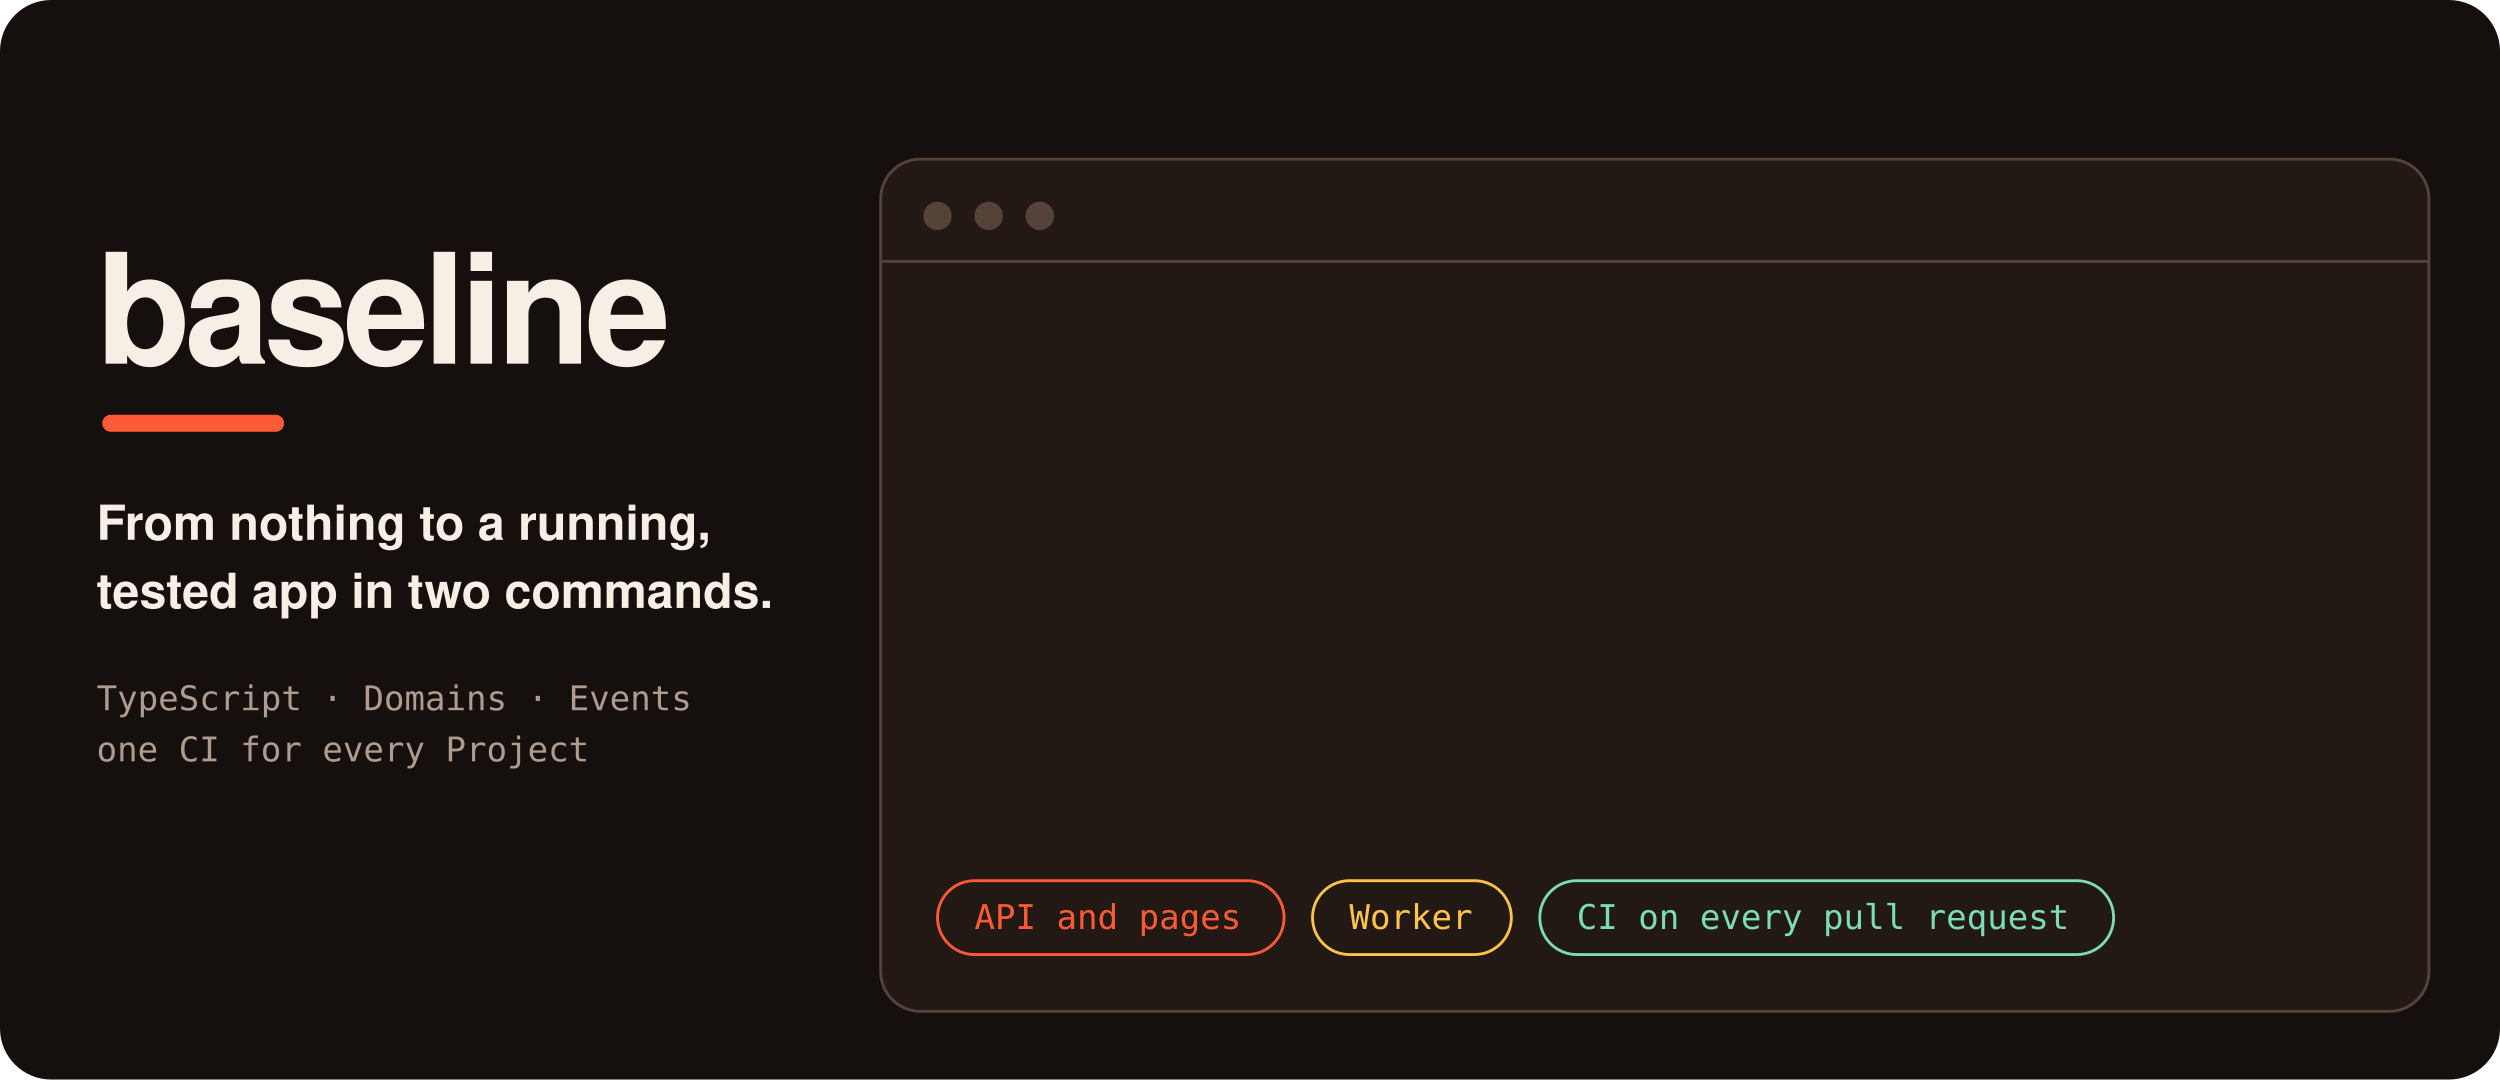
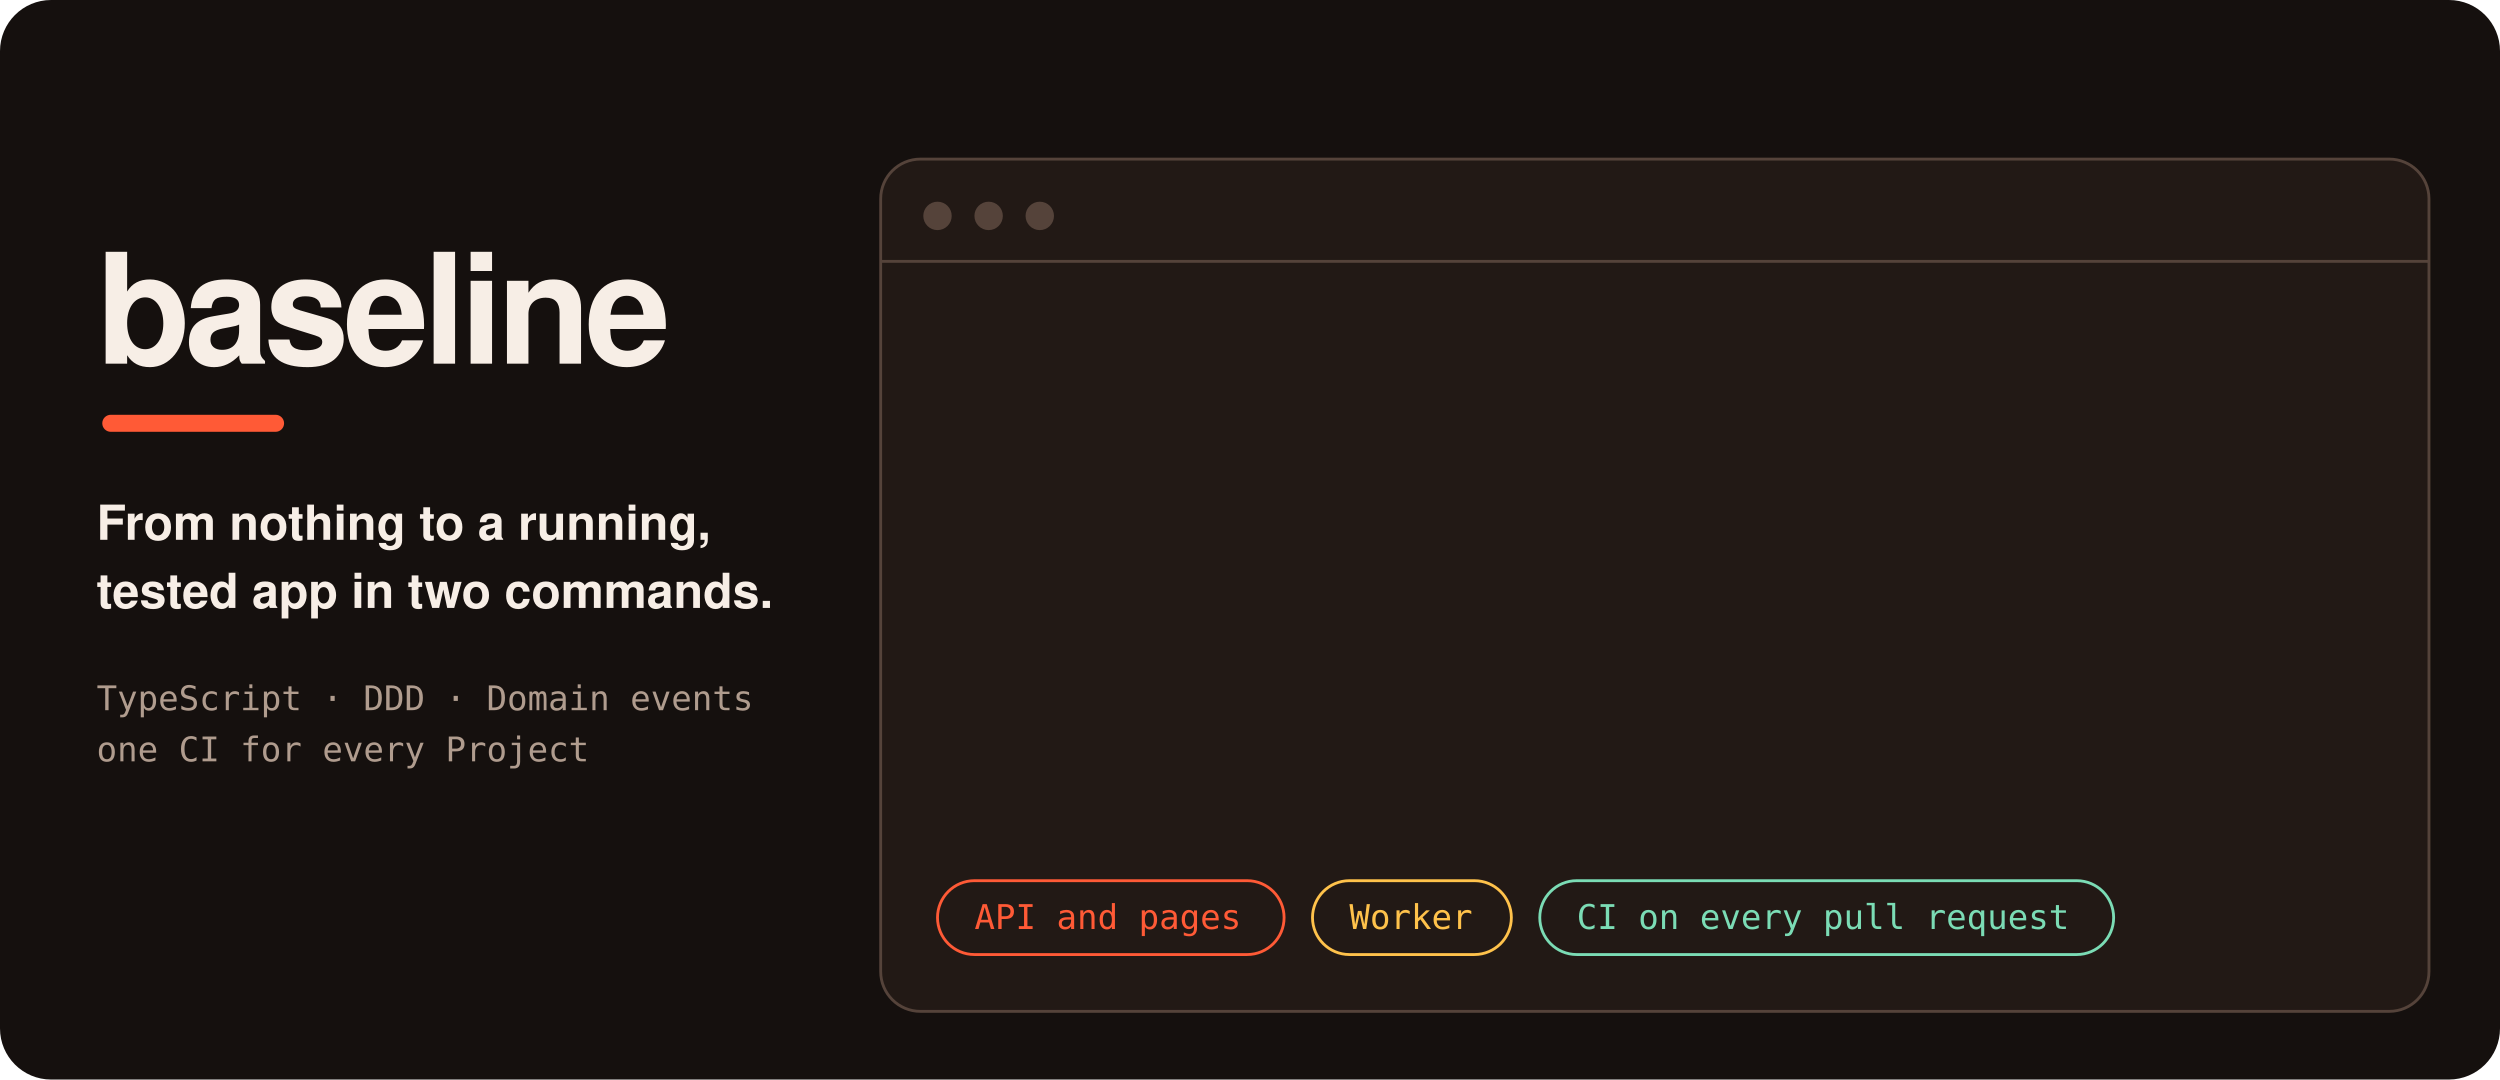
<svg xmlns="http://www.w3.org/2000/svg" viewBox="0 0 880 380" width="880" height="380" role="img" aria-label="baseline: pnpm app-create renders a Project and sets up its GitHub repo and CI; pnpm dev starts Postgres, Redis, migrations, seed, the Worker and the dev server">
  <style>
.display{font-family:-apple-system,BlinkMacSystemFont,'Segoe UI',Helvetica,Arial,sans-serif;fill:#F7EEE6}
.mono{font-family:ui-monospace,SFMono-Regular,Menlo,Consolas,monospace;fill:#F7EEE6}
.dim{fill:#B09C8E}
.accent{fill:#FF5A36}
.ok{fill:#7BDCB5}
.fail{fill:#FF4D6D}

@media (prefers-reduced-motion: no-preference){
@keyframes pills{0%,58.57%{opacity:0;transform:translateY(6px)}62.86%,92%{opacity:1;transform:translateY(0)}97%,100%{opacity:0}}
.pills{animation:pills 14s ease-out infinite}
}
@media (prefers-reduced-motion: reduce){.typed{clip-path:none}.moving{display:none}}
</style>
  <rect width="880" height="380" rx="18" fill="#15100E" />
  <text x="34" y="128" class="display" font-size="54" font-weight="800" letter-spacing="-2">baseline</text>
  <rect x="36" y="146" width="64" height="6" rx="3" fill="#FF5A36" />
  <text x="34" y="190" class="display" font-size="17" font-weight="600">From nothing to a running,</text>
  <text x="34" y="214" class="display" font-size="17" font-weight="600">tested app in two commands.</text>
-   <text x="34" y="250" class="mono dim" font-size="12">TypeScript · Domains · Events</text>
+   <text x="34" y="250" class="mono dim" font-size="12">TypeScript · DDD · Domain events</text>
  <text x="34" y="268" class="mono dim" font-size="12">one CI for every Project</text>
  <rect x="310" y="56" width="545" height="300" rx="14" fill="#221915" stroke="#55433A" />
  <circle cx="330" cy="76" r="5" fill="#55433A" />
  <circle cx="348" cy="76" r="5" fill="#55433A" />
  <circle cx="366" cy="76" r="5" fill="#55433A" />
  <line x1="310" y1="92" x2="855" y2="92" stroke="#55433A" />
  <clipPath id="hero-line-0">
    <rect x="330" y="108" width="0" height="22">
      <animate attributeName="width" dur="14s" repeatCount="indefinite" values="0;0;466;466;0;0" keyTimes="0.000;0.043;0.200;0.920;0.970;1.000" />
    </rect>
  </clipPath>
  <text x="330" y="124" class="typed mono " font-size="13" clip-path="url(#hero-line-0)">
    <tspan class="accent">$ </tspan>pnpm app-create --name acme --description "Fantasy golf"</text>
  <clipPath id="hero-line-1">
    <rect x="330" y="132" width="0" height="22">
      <animate attributeName="width" dur="14s" repeatCount="indefinite" values="0;0;363;363;0;0" keyTimes="0.000;0.229;0.243;0.920;0.970;1.000" />
    </rect>
  </clipPath>
  <text x="330" y="148" class="typed mono dim" font-size="13" clip-path="url(#hero-line-1)">Rendering app@x.y.z into /Users/you/code/acme</text>
  <clipPath id="hero-line-2">
    <rect x="330" y="156" width="0" height="22">
      <animate attributeName="width" dur="14s" repeatCount="indefinite" values="0;0;276;276;0;0" keyTimes="0.000;0.264;0.279;0.920;0.970;1.000" />
    </rect>
  </clipPath>
  <text x="330" y="172" class="typed mono dim" font-size="13" clip-path="url(#hero-line-2)">Created the ci ruleset on you/acme</text>
  <clipPath id="hero-line-3">
    <rect x="330" y="180" width="0" height="22">
      <animate attributeName="width" dur="14s" repeatCount="indefinite" values="0;0;276;276;0;0" keyTimes="0.000;0.300;0.314;0.920;0.970;1.000" />
    </rect>
  </clipPath>
  <text x="330" y="196" class="typed mono dim" font-size="13" clip-path="url(#hero-line-3)">Set up https://github.com/you/acme</text>
  <clipPath id="hero-line-4">
    <rect x="330" y="204" width="0" height="22">
      <animate attributeName="width" dur="14s" repeatCount="indefinite" values="0;0;419;419;0;0" keyTimes="0.000;0.336;0.350;0.920;0.970;1.000" />
    </rect>
  </clipPath>
  <text x="330" y="220" class="typed mono ok" font-size="13" clip-path="url(#hero-line-4)">CI is running on main: https://github.com/you/acme/…</text>
  <clipPath id="hero-line-5">
    <rect x="330" y="228" width="0" height="22">
      <animate attributeName="width" dur="14s" repeatCount="indefinite" values="0;0;173;173;0;0" keyTimes="0.000;0.400;0.464;0.920;0.970;1.000" />
    </rect>
  </clipPath>
  <text x="330" y="244" class="typed mono " font-size="13" clip-path="url(#hero-line-5)">
    <tspan class="accent">$ </tspan>cd acme &amp;&amp; pnpm dev</text>
  <clipPath id="hero-line-6">
    <rect x="330" y="252" width="0" height="22">
      <animate attributeName="width" dur="14s" repeatCount="indefinite" values="0;0;435;435;0;0" keyTimes="0.000;0.500;0.514;0.920;0.970;1.000" />
    </rect>
  </clipPath>
  <text x="330" y="268" class="typed mono dim" font-size="13" clip-path="url(#hero-line-6)"># Postgres 18, Redis 8, migrate, seed, then the Worker</text>
  <clipPath id="hero-line-7">
    <rect x="330" y="276" width="0" height="22">
      <animate attributeName="width" dur="14s" repeatCount="indefinite" values="0;0;276;276;0;0" keyTimes="0.000;0.543;0.557;0.920;0.970;1.000" />
    </rect>
  </clipPath>
  <text x="330" y="292" class="typed mono ok" font-size="13" clip-path="url(#hero-line-7)">➜  Local:   http://localhost:5173/</text>
  <g class="pills">
    <rect x="330" y="310" width="122" height="26" rx="13" fill="none" stroke="#FF5A36" />
    <text x="343" y="327" class="mono" font-size="12" style="fill:#FF5A36">API and pages</text>
    <rect x="462" y="310" width="70" height="26" rx="13" fill="none" stroke="#FFC24B" />
    <text x="475" y="327" class="mono" font-size="12" style="fill:#FFC24B">Worker</text>
    <rect x="542" y="310" width="202" height="26" rx="13" fill="none" stroke="#7BDCB5" />
    <text x="555" y="327" class="mono" font-size="12" style="fill:#7BDCB5">CI on every pull request</text>
  </g>
</svg>
